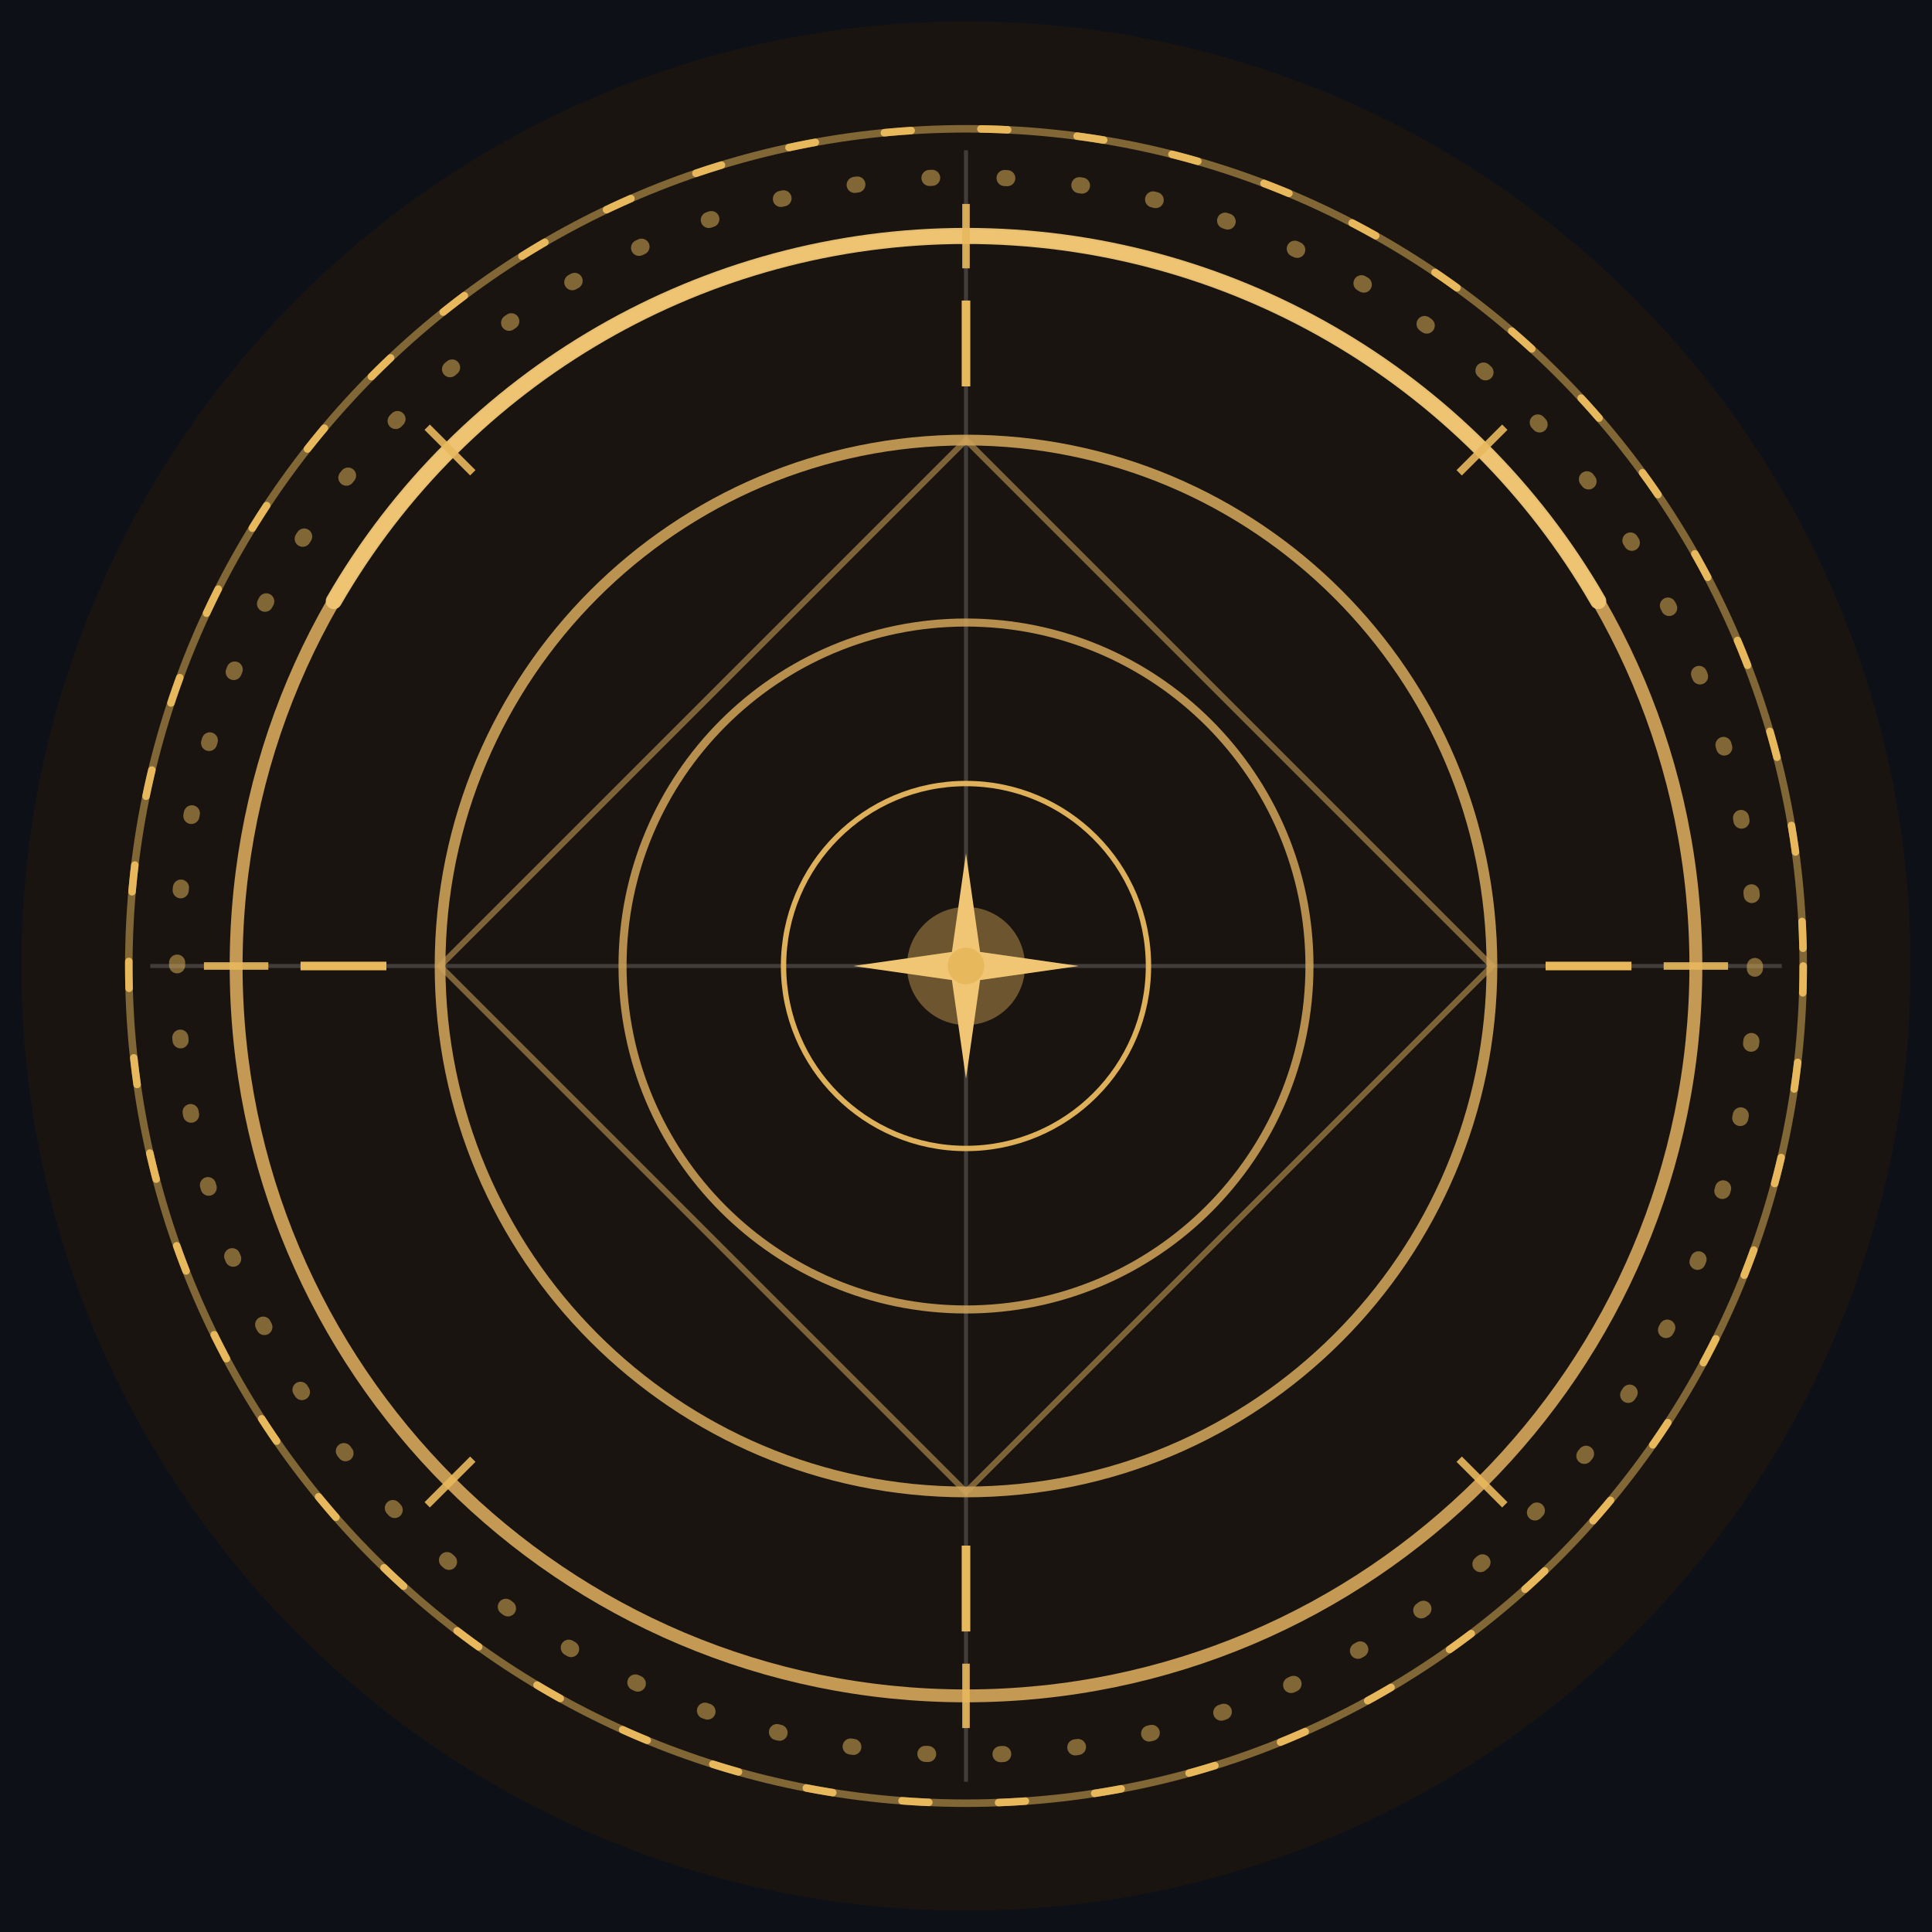
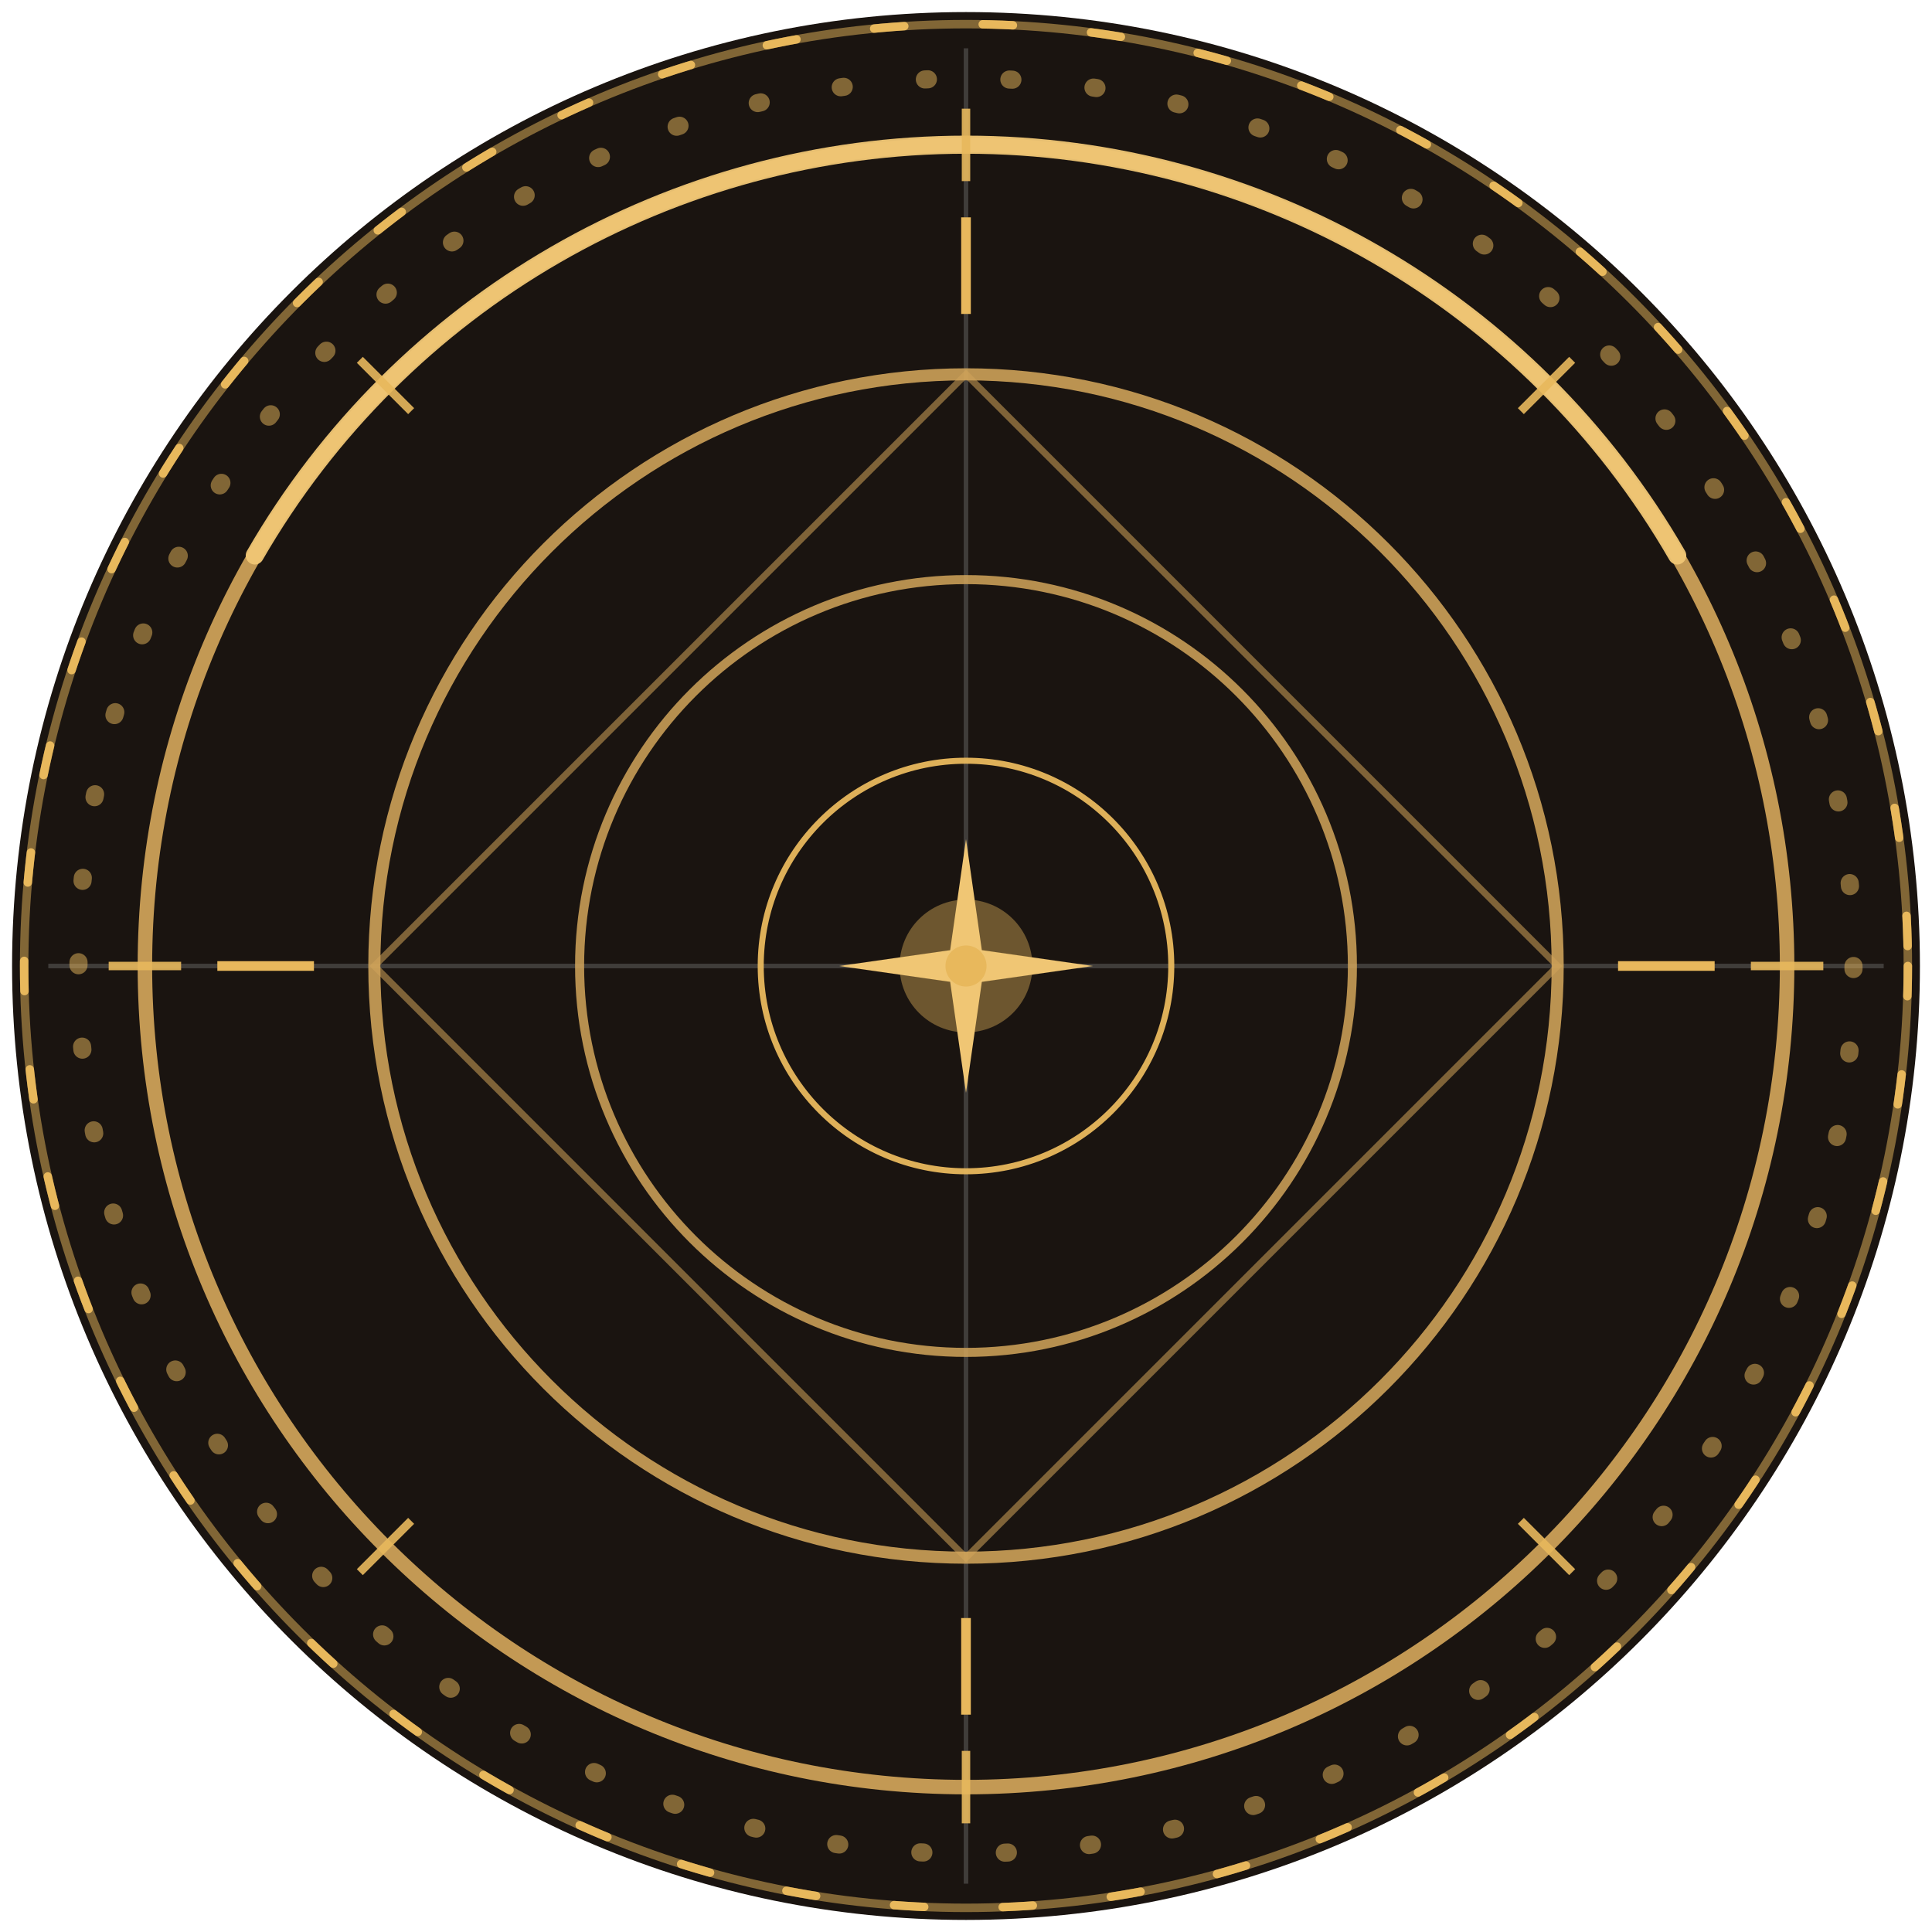
- <svg xmlns="http://www.w3.org/2000/svg" viewBox="0 0 360 360" width="100%" height="100%" fill="none">
+ <svg xmlns="http://www.w3.org/2000/svg" viewBox="0 0 320 320" width="100%" height="100%" fill="none">
  <defs>
    <style>
      /* Forces the entire browser page canvas to match GitHub dark mode when viewed directly */
      :root { background-color: #0D1117; }

      @keyframes dsCircuitFlow { to { stroke-dashoffset: -1000; } }
      @keyframes dsGlow { 0%, 100% { opacity: 0.35; transform: scale(1); } 50% { opacity: 0.85; transform: scale(1.18); } }
      @keyframes dsRing { 0%, 100% { opacity: 0.55; } 50% { opacity: 0.95; } }
      .axis-line { stroke: #C9CCD1; stroke-width: 0.75; opacity: 0.22; }
      .glow-element { transform-origin: 180px 180px; animation: dsGlow 3.4s ease-in-out infinite; }
      .ring-element { animation: dsRing 6s ease-in-out infinite; }
      .circuit-line { stroke: #E8B85C; stroke-width: 1.4; opacity: 0.5; }
      .circuit-flow { stroke: #E8B85C; stroke-width: 1.4; stroke-dasharray: 5 13; stroke-linecap: round; animation: dsCircuitFlow 9s linear infinite; }
      .ring-4 { stroke: #D1A45A; stroke-width: 2.4; opacity: 0.92; }
      .crest-line { stroke: #F0C674; stroke-width: 3; stroke-linecap: round; opacity: 0.95; animation: dsRing 6s ease-in-out infinite; }
      .corona-ring { stroke: #E8B85C; stroke-width: 3; stroke-dasharray: 0.5 13.5; stroke-linecap: round; opacity: 0.5; }
      .ticks { stroke: #E8B85C; stroke-width: 1.4; opacity: 0.9; }
      .ring-3 { stroke: #D1A45A; stroke-width: 2; opacity: 0.88; }
      .diamond { stroke: #D1A45A; stroke-width: 1.1; opacity: 0.55; }
      .ring-2 { stroke: #D1A45A; stroke-width: 1.5; opacity: 0.85; }
      .ring-1 { stroke: #E8B85C; stroke-width: 1; opacity: 0.95; }
    </style>
  </defs>
-   <rect width="360" height="360" fill="#0D1117" />
-   <circle cx="180" cy="180" r="176" fill="#1a1410" />
-   <line class="axis-line" x1="180" y1="28" x2="180" y2="332" />
-   <line class="axis-line" x1="28" y1="180" x2="332" y2="180" />
-   <circle class="circuit-line ring-element" cx="180" cy="180" r="156" />
-   <circle class="circuit-flow" cx="180" cy="180" r="156" />
-   <circle class="ring-4" cx="180" cy="180" r="136" />
-   <path class="crest-line" d="M 62.2 112 A 136 136 0 0 1 297.8 112" />
-   <circle class="corona-ring" cx="180" cy="180" r="147" />
-   <g class="ticks">
-     <line x1="180" y1="50" x2="180" y2="38" />
-     <line x1="271.9" y1="88.1" x2="280.4" y2="79.6" />
-     <line x1="310" y1="180" x2="322" y2="180" />
-     <line x1="271.9" y1="271.9" x2="280.4" y2="280.4" />
-     <line x1="180" y1="310" x2="180" y2="322" />
-     <line x1="88.1" y1="271.9" x2="79.6" y2="280.4" />
-     <line x1="50" y1="180" x2="38" y2="180" />
-     <line x1="88.1" y1="88.1" x2="79.6" y2="79.6" />
+   <g transform="translate(-20, -20)">
+     <circle cx="180" cy="180" r="158" fill="#1a1410" />
+     <line class="axis-line" x1="180" y1="28" x2="180" y2="332" />
+     <line class="axis-line" x1="28" y1="180" x2="332" y2="180" />
+     <circle class="circuit-line ring-element" cx="180" cy="180" r="156" />
+     <circle class="circuit-flow" cx="180" cy="180" r="156" />
+     <circle class="ring-4" cx="180" cy="180" r="136" />
+     <path class="crest-line" d="M 62.2 112 A 136 136 0 0 1 297.8 112" />
+     <circle class="corona-ring" cx="180" cy="180" r="147" />
+     <g class="ticks">
+       <line x1="180" y1="50" x2="180" y2="38" />
+       <line x1="271.9" y1="88.1" x2="280.4" y2="79.6" />
+       <line x1="310" y1="180" x2="322" y2="180" />
+       <line x1="271.9" y1="271.9" x2="280.4" y2="280.4" />
+       <line x1="180" y1="310" x2="180" y2="322" />
+       <line x1="88.1" y1="271.9" x2="79.6" y2="280.4" />
+       <line x1="50" y1="180" x2="38" y2="180" />
+       <line x1="88.1" y1="88.1" x2="79.6" y2="79.6" />
+     </g>
+     <circle class="ring-3" cx="180" cy="180" r="98" />
+     <polygon class="diamond" points="180,82 278,180 180,278 82,180" />
+     <circle class="ring-2" cx="180" cy="180" r="64" />
+     <g stroke="#E8B85C" stroke-width="1.6">
+       <line x1="180" y1="56" x2="180" y2="72" />
+       <line x1="180" y1="288" x2="180" y2="304" />
+       <line x1="56" y1="180" x2="72" y2="180" />
+       <line x1="288" y1="180" x2="304" y2="180" />
+     </g>
+     <circle class="ring-1" cx="180" cy="180" r="34" />
+     <circle class="glow-element" cx="180" cy="180" r="11" fill="#E8B85C" opacity="0.4" />
+     <g class="glow-element">
+       <path d="M180 159 L183 180 L180 201 L177 180 Z" fill="#F0C674" />
+       <path d="M159 180 L180 177 L201 180 L180 183 Z" fill="#F0C674" />
+     </g>
+     <circle cx="180" cy="180" r="3.4" fill="#E8B85C" />
  </g>
-   <circle class="ring-3" cx="180" cy="180" r="98" />
-   <polygon class="diamond" points="180,82 278,180 180,278 82,180" />
-   <circle class="ring-2" cx="180" cy="180" r="64" />
-   <g stroke="#E8B85C" stroke-width="1.6">
-     <line x1="180" y1="56" x2="180" y2="72" />
-     <line x1="180" y1="288" x2="180" y2="304" />
-     <line x1="56" y1="180" x2="72" y2="180" />
-     <line x1="288" y1="180" x2="304" y2="180" />
-   </g>
-   <circle class="ring-1" cx="180" cy="180" r="34" />
-   <circle class="glow-element" cx="180" cy="180" r="11" fill="#E8B85C" opacity="0.4" />
-   <g class="glow-element">
-     <path d="M180 159 L183 180 L180 201 L177 180 Z" fill="#F0C674" />
-     <path d="M159 180 L180 177 L201 180 L180 183 Z" fill="#F0C674" />
-   </g>
-   <circle cx="180" cy="180" r="3.4" fill="#E8B85C" />
</svg>
